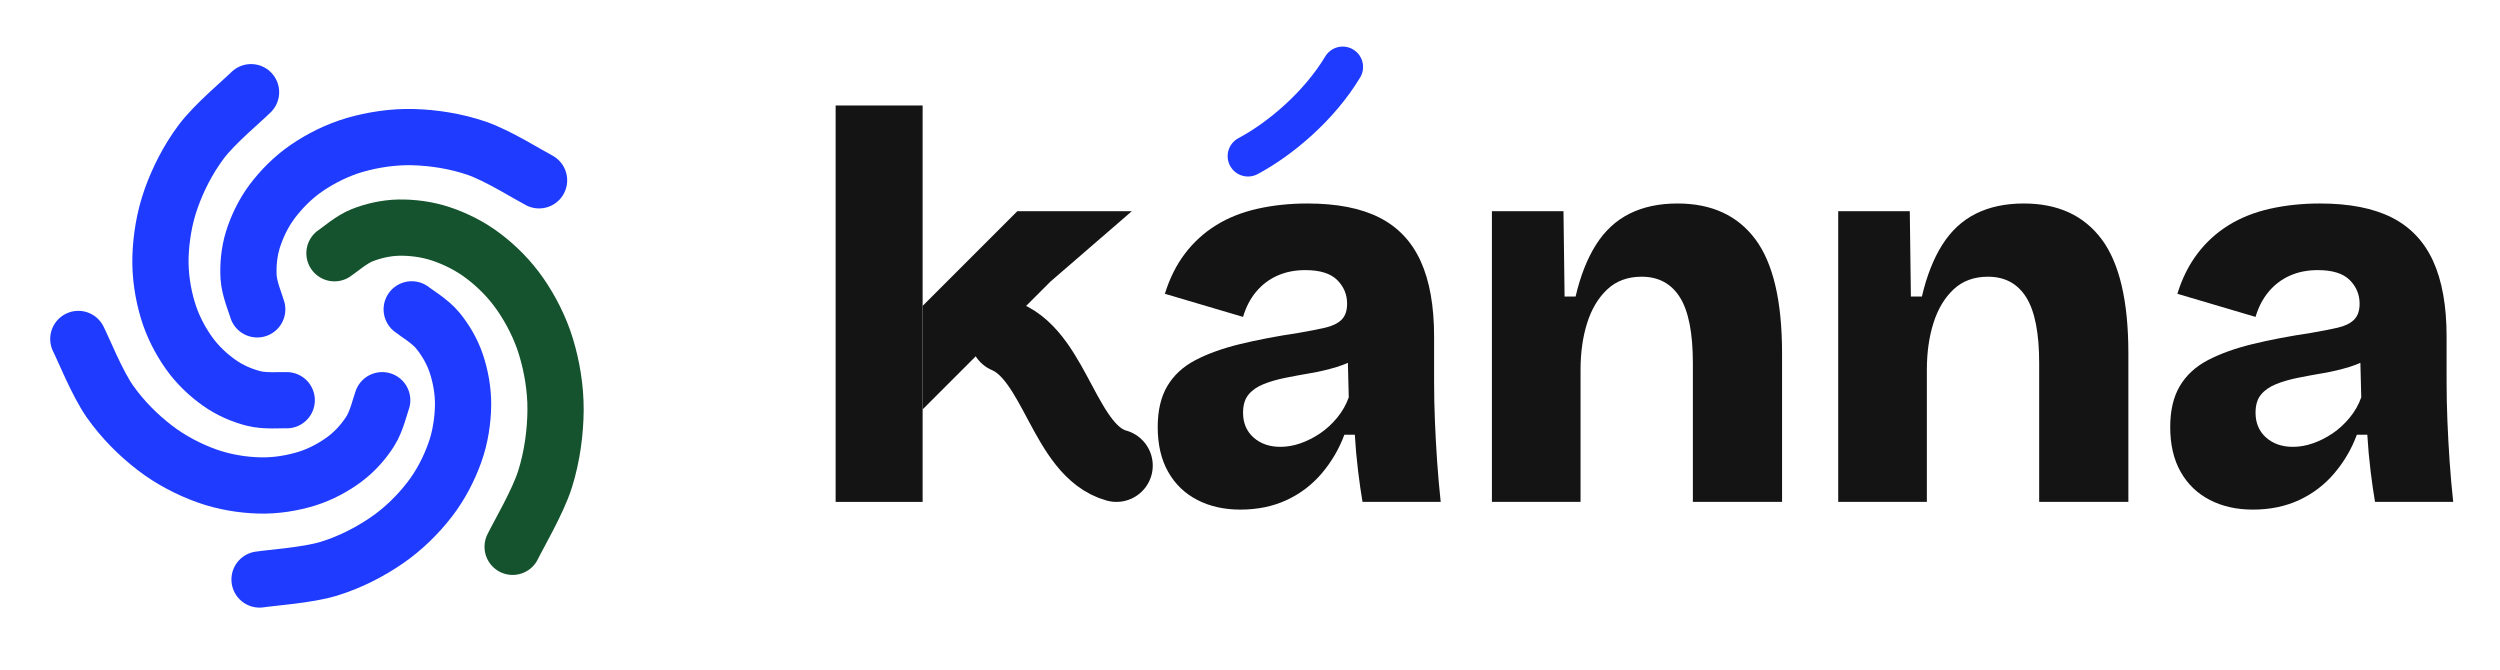
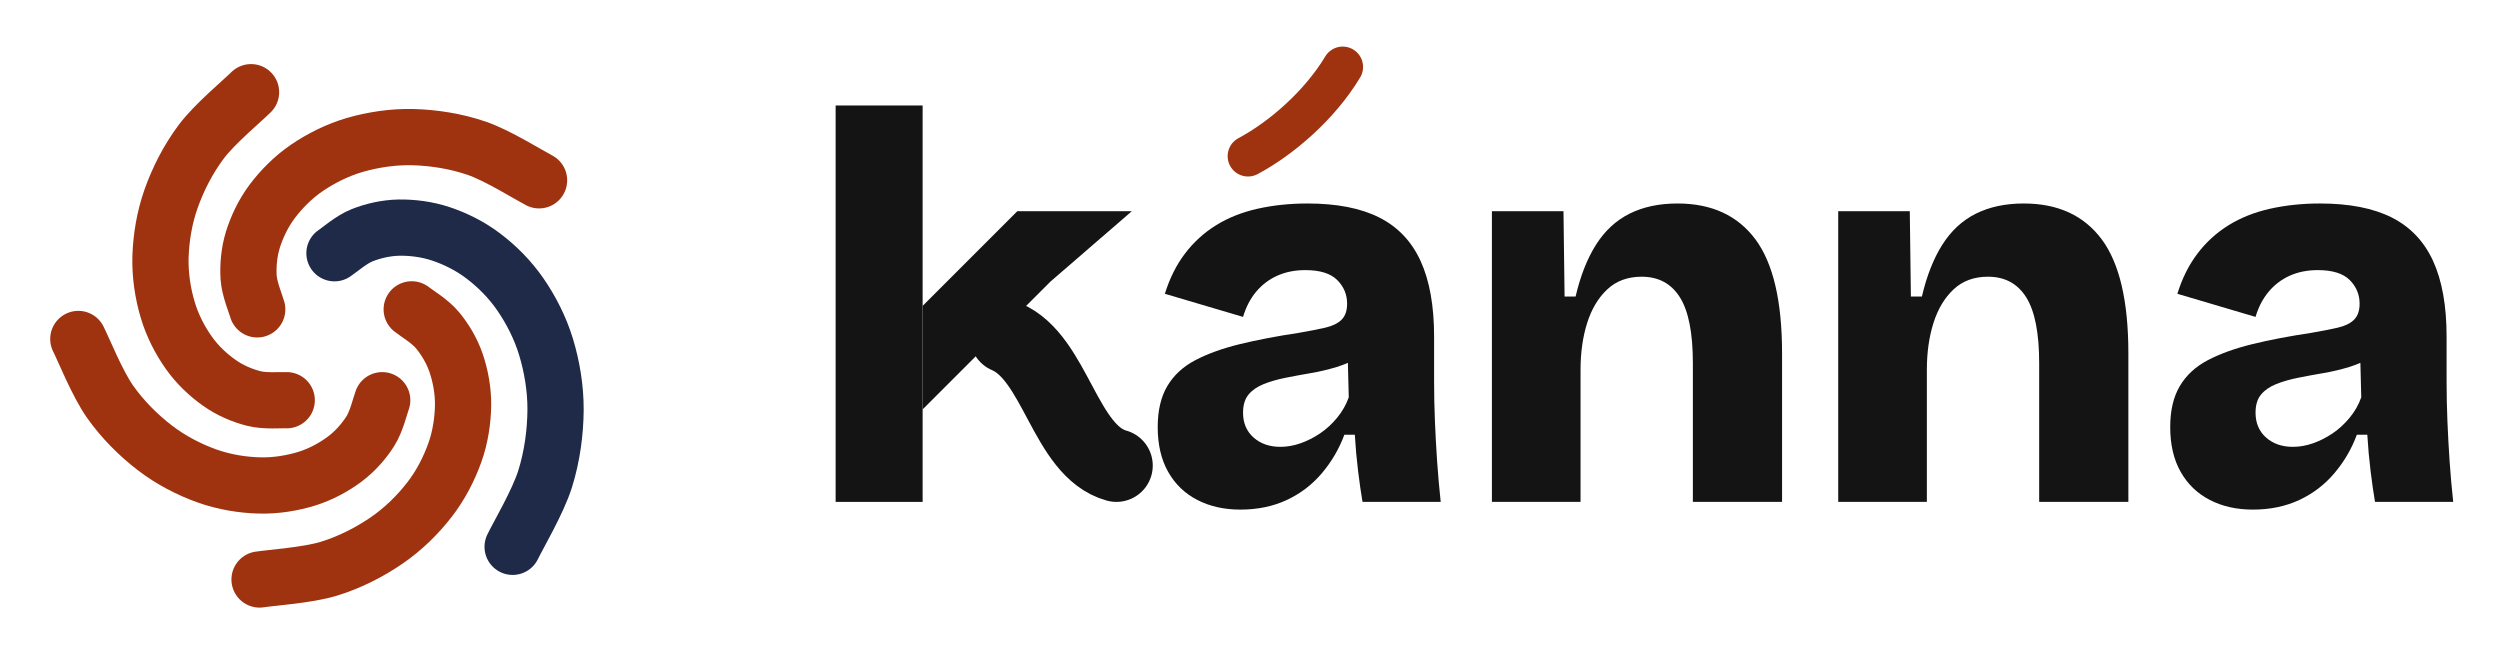
<svg xmlns="http://www.w3.org/2000/svg" viewBox="-40 -911.6 4540.76 1215.2" role="img" aria-label="Kánna">
  <g transform="translate(0 -871.6) scale(11.35)">
    <g fill="none" stroke-width="9.0" stroke-linecap="round">
-       <path d="M50 37C50.74 36.52 52.7 34.8 54.42 34.12C56.14 33.44 58.21 32.94 60.32 32.9C62.42 32.87 64.81 33.15 67.06 33.91C69.31 34.66 71.72 35.84 73.83 37.45C75.95 39.05 78.06 41.14 79.73 43.56C81.4 45.98 82.91 48.88 83.85 51.97C84.79 55.06 85.4 58.58 85.38 62.1C85.35 65.63 84.85 69.47 83.71 73.12C82.57 76.77 79.38 82.17 78.51 83.98" stroke="#14532D" />
-       <path d="M62.36 45.98C63.05 46.54 65.3 47.88 66.49 49.32C67.67 50.75 68.79 52.58 69.47 54.58C70.15 56.59 70.61 58.96 70.58 61.35C70.54 63.74 70.16 66.41 69.26 68.92C68.36 71.44 67.01 74.11 65.19 76.45C63.38 78.79 61.05 81.11 58.37 82.95C55.69 84.79 52.49 86.45 49.1 87.49C45.71 88.53 39.86 88.92 38.01 89.21" stroke="#1E3BFF" />
-       <path d="M57.64 60.52C57.33 61.34 56.74 63.9 55.74 65.47C54.75 67.04 53.35 68.66 51.66 69.93C49.96 71.2 47.85 72.37 45.57 73.08C43.28 73.78 40.62 74.24 37.95 74.16C35.28 74.09 32.33 73.62 29.54 72.62C26.76 71.62 23.82 70.12 21.25 68.14C18.67 66.16 16.11 63.63 14.07 60.73C12.03 57.82 9.85 52.38 9.01 50.72" stroke="#1E3BFF" />
-       <path d="M42.36 60.52C41.48 60.47 38.87 60.71 37.06 60.24C35.26 59.78 33.29 58.96 31.56 57.73C29.83 56.51 28.06 54.87 26.68 52.91C25.3 50.96 24.05 48.57 23.3 46.01C22.54 43.45 22.07 40.49 22.16 37.53C22.26 34.58 22.77 31.32 23.86 28.26C24.95 25.19 26.56 21.98 28.69 19.14C30.82 16.3 35.33 12.55 36.65 11.23" stroke="#1E3BFF" />
-       <path d="M37.64 45.98C37.41 45.13 36.38 42.72 36.26 40.86C36.15 39.01 36.32 36.87 36.94 34.85C37.57 32.83 38.59 30.64 40.02 28.72C41.46 26.81 43.34 24.88 45.54 23.37C47.75 21.86 50.41 20.5 53.25 19.67C56.1 18.85 59.35 18.33 62.6 18.42C65.85 18.51 69.41 19.05 72.76 20.2C76.12 21.35 81.08 24.47 82.74 25.33" stroke="#1E3BFF" />
+       <path d="M50 37C50.74 36.52 52.7 34.8 54.42 34.12C56.14 33.44 58.21 32.94 60.32 32.9C62.42 32.87 64.81 33.15 67.06 33.91C69.31 34.66 71.72 35.84 73.83 37.45C75.95 39.05 78.06 41.14 79.73 43.56C81.4 45.98 82.91 48.88 83.85 51.97C84.79 55.06 85.4 58.58 85.38 62.1C85.35 65.63 84.85 69.47 83.71 73.12C82.57 76.77 79.38 82.17 78.51 83.98" stroke="#1E2A47" />
+       <path d="M62.36 45.98C63.05 46.54 65.3 47.88 66.49 49.32C67.67 50.75 68.79 52.58 69.47 54.58C70.15 56.59 70.61 58.96 70.58 61.35C70.54 63.74 70.16 66.41 69.26 68.92C68.36 71.44 67.01 74.11 65.19 76.45C63.38 78.79 61.05 81.11 58.37 82.95C55.69 84.79 52.49 86.45 49.1 87.49C45.71 88.53 39.86 88.92 38.01 89.21" stroke="#A0330F" />
+       <path d="M57.64 60.52C57.33 61.34 56.74 63.9 55.74 65.47C54.75 67.04 53.35 68.66 51.66 69.93C49.96 71.2 47.85 72.37 45.57 73.08C43.28 73.78 40.62 74.24 37.95 74.16C35.28 74.09 32.33 73.62 29.54 72.62C26.76 71.62 23.82 70.12 21.25 68.14C18.67 66.16 16.11 63.63 14.07 60.73C12.03 57.82 9.85 52.38 9.01 50.72" stroke="#A0330F" />
+       <path d="M42.36 60.52C41.48 60.47 38.87 60.71 37.06 60.24C35.26 59.78 33.29 58.96 31.56 57.73C29.83 56.51 28.06 54.87 26.68 52.91C25.3 50.96 24.05 48.57 23.3 46.01C22.54 43.45 22.07 40.49 22.16 37.53C22.26 34.58 22.77 31.32 23.86 28.26C24.95 25.19 26.56 21.98 28.69 19.14C30.82 16.3 35.33 12.55 36.65 11.23" stroke="#A0330F" />
+       <path d="M37.64 45.98C37.41 45.13 36.38 42.72 36.26 40.86C36.15 39.01 36.32 36.87 36.94 34.85C37.57 32.83 38.59 30.64 40.02 28.72C41.46 26.81 43.34 24.88 45.54 23.37C47.75 21.86 50.41 20.5 53.25 19.67C56.1 18.85 59.35 18.33 62.6 18.42C65.85 18.51 69.41 19.05 72.76 20.2C76.12 21.35 81.08 24.47 82.74 25.33" stroke="#A0330F" />
    </g>
  </g>
  <g transform="translate(1415.76 0)">
    <g fill="#141414">
      <path d="M62 -720H220V0H62Z" />
      <path d="M220 -168L452 -400 L600 -528H392L220 -356Z" />
      <path d="M797 14Q753 14 719.0 -3.5Q685 -21 666.0 -54.5Q647 -88 647 -136Q647 -181 664.5 -210.5Q682 -240 715.5 -257.5Q749 -275 796.0 -286.5Q843 -298 903 -307Q932 -312 951.5 -316.5Q971 -321 981.0 -331.0Q991 -341 991 -360Q991 -385 973.0 -403.0Q955 -421 915 -421Q887 -421 864.5 -411.0Q842 -401 826.0 -382.0Q810 -363 802 -336L660 -378Q673 -420 696.5 -451.0Q720 -482 753.0 -502.5Q786 -523 828.5 -532.5Q871 -542 919 -542Q999 -542 1049.5 -516.5Q1100 -491 1124.5 -437.5Q1149 -384 1149 -300V-219Q1149 -183 1150.5 -146.5Q1152 -110 1154.5 -73.5Q1157 -37 1161 0H1019Q1015 -23 1011.0 -55.5Q1007 -88 1005 -122H986Q972 -84 945.5 -52.5Q919 -21 881.5 -3.5Q844 14 797 14ZM870 -100Q888 -100 906.5 -106.5Q925 -113 942.0 -124.5Q959 -136 973.0 -153.0Q987 -170 994 -190L992 -269L1014 -264Q995 -252 972.0 -245.0Q949 -238 925.5 -234.0Q902 -230 879.5 -225.5Q857 -221 839.5 -214.0Q822 -207 812.0 -195.0Q802 -183 802 -162Q802 -134 821.0 -117.0Q840 -100 870 -100Z" />
      <path d="M1254 0V-318V-528H1384L1386 -373H1406Q1419 -429 1443.0 -467.0Q1467 -505 1504.0 -523.5Q1541 -542 1591 -542Q1684 -542 1732.5 -477.0Q1781 -412 1781 -270V0H1619V-252Q1619 -334 1595.5 -371.5Q1572 -409 1526 -409Q1488 -409 1463.5 -386.0Q1439 -363 1427.0 -325.0Q1415 -287 1415 -240V0Z" />
      <path d="M1883 0V-318V-528H2013L2015 -373H2035Q2048 -429 2072.0 -467.0Q2096 -505 2133.0 -523.5Q2170 -542 2220 -542Q2313 -542 2361.5 -477.0Q2410 -412 2410 -270V0H2248V-252Q2248 -334 2224.5 -371.5Q2201 -409 2155 -409Q2117 -409 2092.5 -386.0Q2068 -363 2056.0 -325.0Q2044 -287 2044 -240V0Z" />
      <path d="M2636 14Q2592 14 2558.0 -3.5Q2524 -21 2505.0 -54.5Q2486 -88 2486 -136Q2486 -181 2503.5 -210.5Q2521 -240 2554.5 -257.5Q2588 -275 2635.0 -286.5Q2682 -298 2742 -307Q2771 -312 2790.5 -316.5Q2810 -321 2820.0 -331.0Q2830 -341 2830 -360Q2830 -385 2812.0 -403.0Q2794 -421 2754 -421Q2726 -421 2703.5 -411.0Q2681 -401 2665.0 -382.0Q2649 -363 2641 -336L2499 -378Q2512 -420 2535.5 -451.0Q2559 -482 2592.0 -502.5Q2625 -523 2667.5 -532.5Q2710 -542 2758 -542Q2838 -542 2888.5 -516.5Q2939 -491 2963.5 -437.5Q2988 -384 2988 -300V-219Q2988 -183 2989.5 -146.5Q2991 -110 2993.5 -73.5Q2996 -37 3000 0H2858Q2854 -23 2850.0 -55.5Q2846 -88 2844 -122H2825Q2811 -84 2784.5 -52.5Q2758 -21 2720.5 -3.5Q2683 14 2636 14ZM2709 -100Q2727 -100 2745.5 -106.5Q2764 -113 2781.0 -124.5Q2798 -136 2812.0 -153.0Q2826 -170 2833 -190L2831 -269L2853 -264Q2834 -252 2811.0 -245.0Q2788 -238 2764.5 -234.0Q2741 -230 2718.5 -225.5Q2696 -221 2678.5 -214.0Q2661 -207 2651.0 -195.0Q2641 -183 2641 -162Q2641 -134 2660.0 -117.0Q2679 -100 2709 -100Z" />
    </g>
    <path d="M372 -300C462 -262 478 -92 572 -66" fill="none" stroke="#141414" stroke-width="132" stroke-linecap="round" />
-     <path d="M811 -628C871 -660 941 -720 983 -790" fill="none" stroke="#1E3BFF" stroke-width="74" stroke-linecap="round" />
+     <path d="M811 -628C871 -660 941 -720 983 -790" fill="none" stroke="#A0330F" stroke-width="74" stroke-linecap="round" />
  </g>
</svg>
